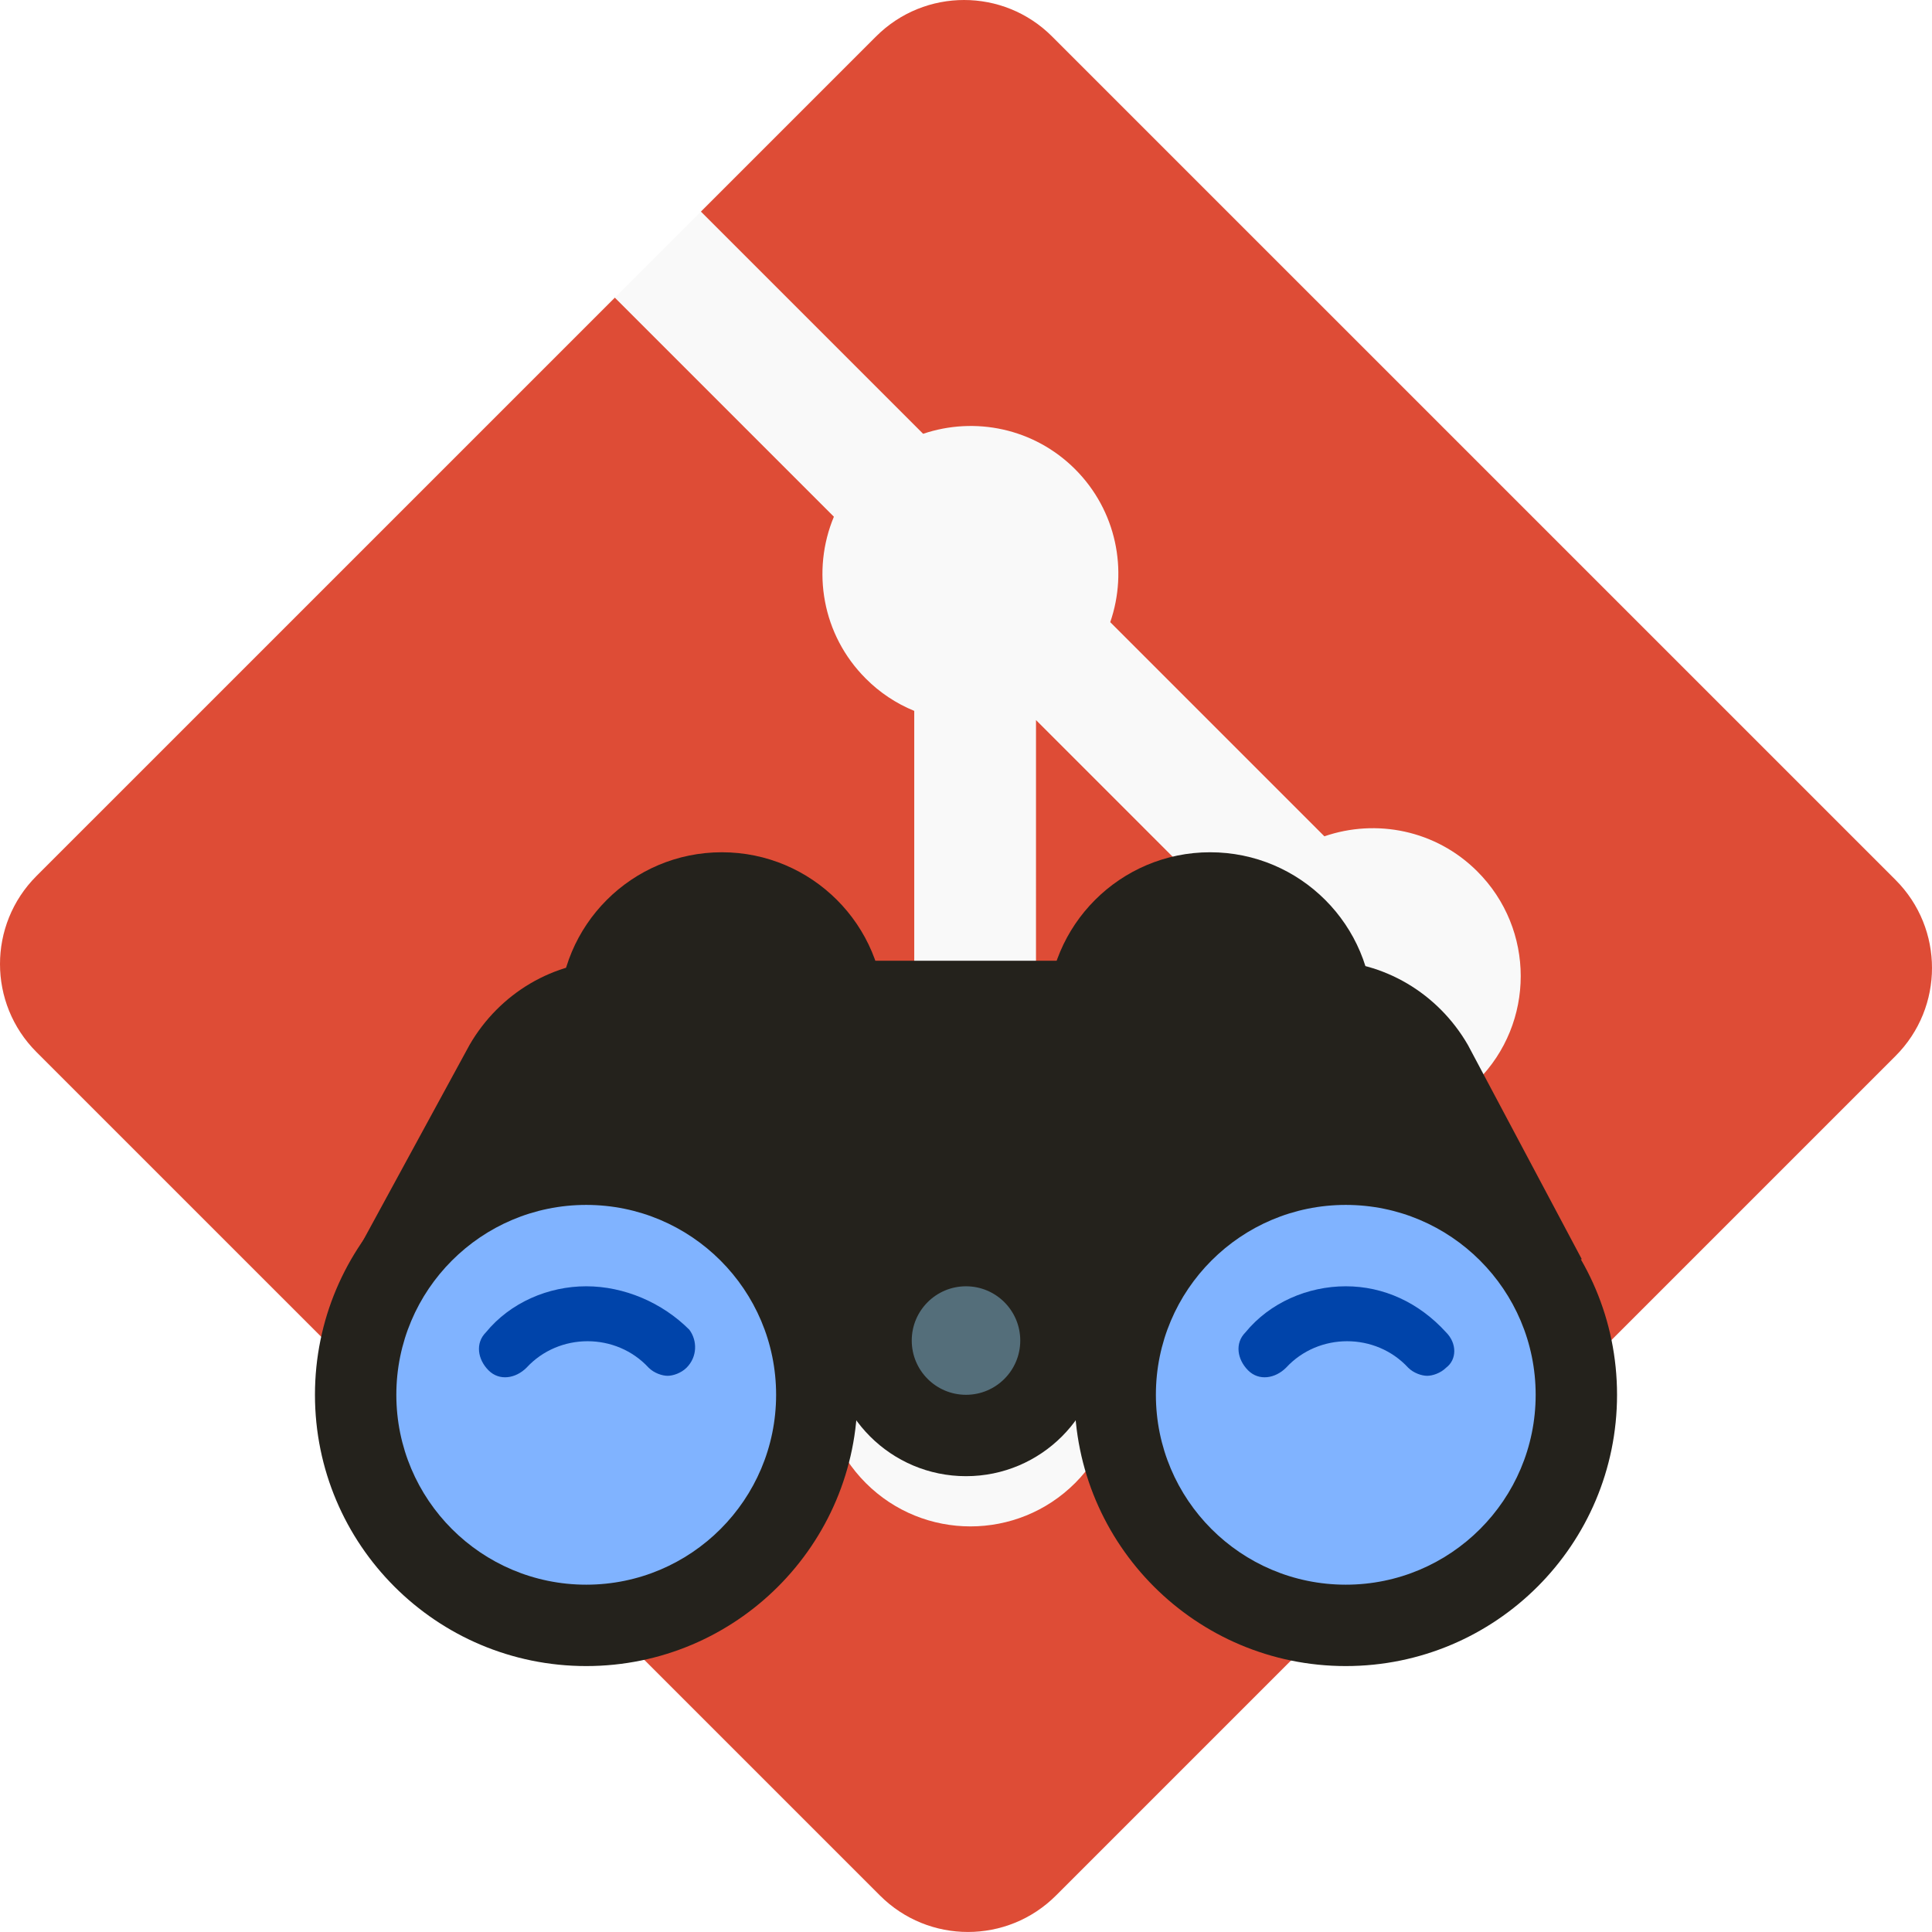
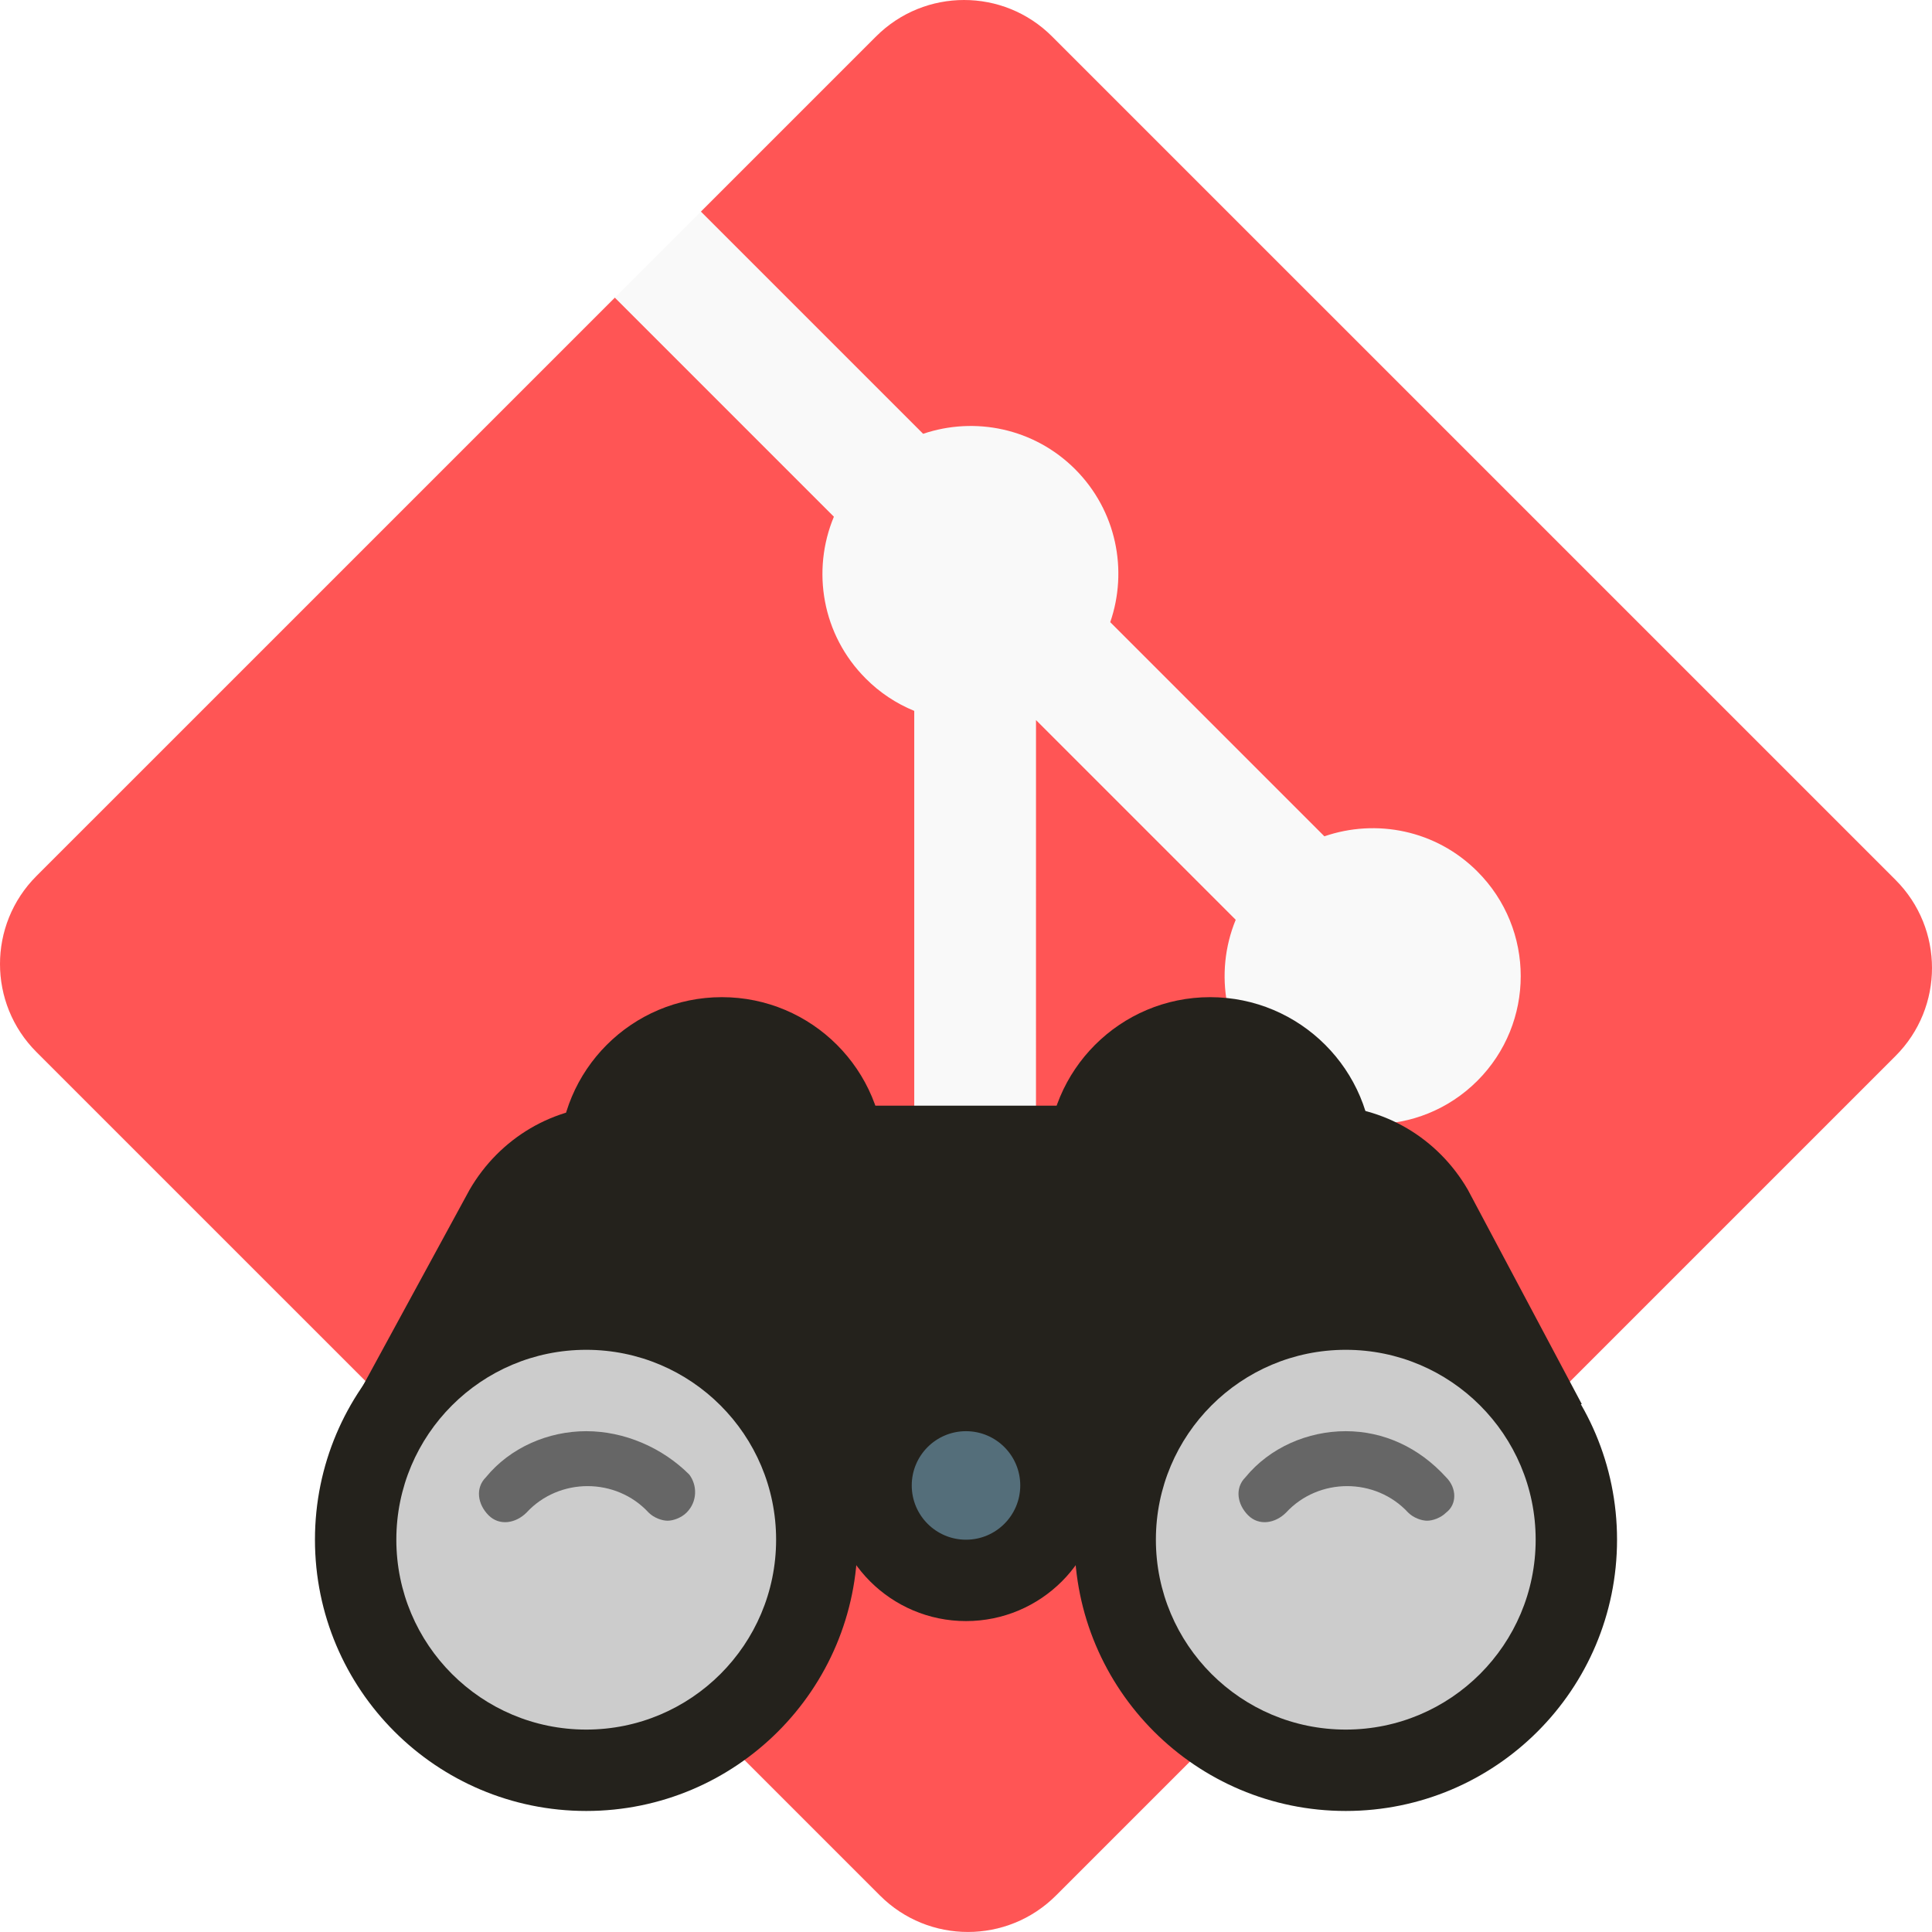
<svg xmlns="http://www.w3.org/2000/svg" width="800px" height="800px" viewBox="0 0 256 256" preserveAspectRatio="xMinYMin meet" version="1.1" id="svg1">
  <defs id="defs1" />
  <path d="M 251.172,116.594 139.4,4.828 c -6.433,-6.437 -16.873,-6.437 -23.314,0 L 81.47,39.442 4.83,116.077 c -6.44,6.443 -6.44,16.884 0,23.322 l 111.774,111.768 c 6.435,6.438 16.873,6.438 23.316,0 L 251.171,139.918 c 6.438,-6.44 6.438,-16.887 0,-23.324" fill="#de4c36" id="path1-5" style="fill:#f9f9f9" />
-   <path d="M251.172 116.594L139.4 4.828c-6.433-6.437-16.873-6.437-23.314 0l-23.21 23.21 29.443 29.443c6.842-2.312 14.688-.761 20.142 4.693 5.48 5.489 7.02 13.402 4.652 20.266l28.375 28.376c6.865-2.365 14.786-.835 20.269 4.657 7.663 7.66 7.663 20.075 0 27.74-7.665 7.666-20.08 7.666-27.749 0-5.764-5.77-7.188-14.235-4.27-21.336l-26.462-26.462-.003 69.637a19.82 19.82 0 0 1 5.188 3.71c7.663 7.66 7.663 20.076 0 27.747-7.665 7.662-20.086 7.662-27.74 0-7.663-7.671-7.663-20.086 0-27.746a19.654 19.654 0 0 1 6.421-4.281V94.196a19.378 19.378 0 0 1-6.421-4.281c-5.806-5.798-7.202-14.317-4.227-21.446L81.47 39.442l-76.64 76.635c-6.44 6.443-6.44 16.884 0 23.322l111.774 111.768c6.435 6.438 16.873 6.438 23.316 0l111.251-111.249c6.438-6.44 6.438-16.887 0-23.324" fill="#DE4C36" id="path1" />
-   <g fill="#37474f" id="g5" transform="matrix(3.59444,0,0,3.59444,41.73344,76.98468)" style="fill:#24221c">
+   <path d="M251.172 116.594L139.4 4.828c-6.433-6.437-16.873-6.437-23.314 0l-23.21 23.21 29.443 29.443c6.842-2.312 14.688-.761 20.142 4.693 5.48 5.489 7.02 13.402 4.652 20.266l28.375 28.376c6.865-2.365 14.786-.835 20.269 4.657 7.663 7.66 7.663 20.075 0 27.74-7.665 7.666-20.08 7.666-27.749 0-5.764-5.77-7.188-14.235-4.27-21.336l-26.462-26.462-.003 69.637a19.82 19.82 0 0 1 5.188 3.71c7.663 7.66 7.663 20.076 0 27.747-7.665 7.662-20.086 7.662-27.74 0-7.663-7.671-7.663-20.086 0-27.746a19.654 19.654 0 0 1 6.421-4.281V94.196a19.378 19.378 0 0 1-6.421-4.281c-5.806-5.798-7.202-14.317-4.227-21.446L81.47 39.442l-76.64 76.635c-6.44 6.443-6.44 16.884 0 23.322l111.774 111.768c6.435 6.438 16.873 6.438 23.316 0l111.251-111.249c6.438-6.44 6.438-16.887 0-23.324" fill="#DE4C36" id="path1" style="fill:#ff5555" />
+   <g fill="#37474f" id="g5" transform="matrix(3.59444,0,0,3.59444,41.73344,96.18468)" style="fill:#24221c">
    <circle cx="33" cy="16" r="6" id="circle1" style="fill:#24221c" />
    <circle cx="15" cy="16" r="6" id="circle2" style="fill:#24221c" />
    <path d="M 46.7,25 31.4,28 H 16.7 L 1.4,25 5.7,17.1 C 6.8,15.2 8.8,14 11,14 h 26.2 c 2.2,0 4.2,1.2 5.3,3.1 z" id="path2" style="fill:#24221c" />
    <circle cx="38" cy="30" r="10" id="circle3" style="fill:#24221c" />
    <circle cx="10" cy="30" r="10" id="circle4" style="fill:#24221c" />
    <circle cx="24" cy="28" r="5" id="circle5" style="fill:#24221c" />
  </g>
-   <circle fill="#546e7a" cx="128" cy="177.629" r="7.189" id="circle6" style="stroke-width:3.594" />
-   <g fill="#aa00ff" id="g8" transform="matrix(3.59444,0,0,3.59444,41.73344,76.98468)" style="fill:#80b3ff">
-     <circle cx="38" cy="30" r="7" id="circle7" style="fill:#80b3ff" />
-     <circle cx="10" cy="30" r="7" id="circle8" style="fill:#80b3ff" />
+   <circle fill="#546e7a" cx="128" cy="196.829" r="7.189" id="circle6" style="stroke-width:3.594" />
+   <g fill="#aa00ff" id="g8" transform="matrix(3.59444,0,0,3.59444,41.73344,96.18468)" style="fill:#cccccc">
+     <circle cx="38" cy="30" r="7" id="circle7" style="fill:#cccccc" />
+     <circle cx="10" cy="30" r="7" id="circle8" style="fill:#cccccc" />
  </g>
-   <g fill="#ce93d8" id="g9" transform="matrix(3.59444,0,0,3.59444,41.73344,76.98468)" style="fill:#0044aa">
-     <path d="M 41.7,27.7 C 40.7,26.6 39.4,26 38,26 c -1.4,0 -2.8,0.6 -3.7,1.7 -0.4,0.4 -0.3,1 0.1,1.4 0.4,0.4 1,0.3 1.4,-0.1 1.2,-1.3 3.3,-1.3 4.5,0 0.2,0.2 0.5,0.3 0.7,0.3 0.2,0 0.5,-0.1 0.7,-0.3 0.4,-0.3 0.4,-0.9 0,-1.3 z" id="path8" style="fill:#0044aa" />
-     <path d="m 10,26 c -1.4,0 -2.8,0.6 -3.7,1.7 -0.4,0.4 -0.3,1 0.1,1.4 0.4,0.4 1,0.3 1.4,-0.1 1.2,-1.3 3.3,-1.3 4.5,0 0.2,0.2 0.5,0.3 0.7,0.3 0.2,0 0.5,-0.1 0.7,-0.3 0.4,-0.4 0.4,-1 0.1,-1.4 -1,-1 -2.4,-1.6 -3.8,-1.6 z" id="path9" style="fill:#0044aa" />
+   <g fill="#ce93d8" id="g9" transform="matrix(3.59444,0,0,3.59444,41.73344,96.18468)" style="fill:#666666">
+     <path d="M 41.7,27.7 C 40.7,26.6 39.4,26 38,26 c -1.4,0 -2.8,0.6 -3.7,1.7 -0.4,0.4 -0.3,1 0.1,1.4 0.4,0.4 1,0.3 1.4,-0.1 1.2,-1.3 3.3,-1.3 4.5,0 0.2,0.2 0.5,0.3 0.7,0.3 0.2,0 0.5,-0.1 0.7,-0.3 0.4,-0.3 0.4,-0.9 0,-1.3 z" id="path8" style="fill:#666666" />
+     <path d="m 10,26 c -1.4,0 -2.8,0.6 -3.7,1.7 -0.4,0.4 -0.3,1 0.1,1.4 0.4,0.4 1,0.3 1.4,-0.1 1.2,-1.3 3.3,-1.3 4.5,0 0.2,0.2 0.5,0.3 0.7,0.3 0.2,0 0.5,-0.1 0.7,-0.3 0.4,-0.4 0.4,-1 0.1,-1.4 -1,-1 -2.4,-1.6 -3.8,-1.6 z" id="path9" style="fill:#666666" />
  </g>
</svg>
